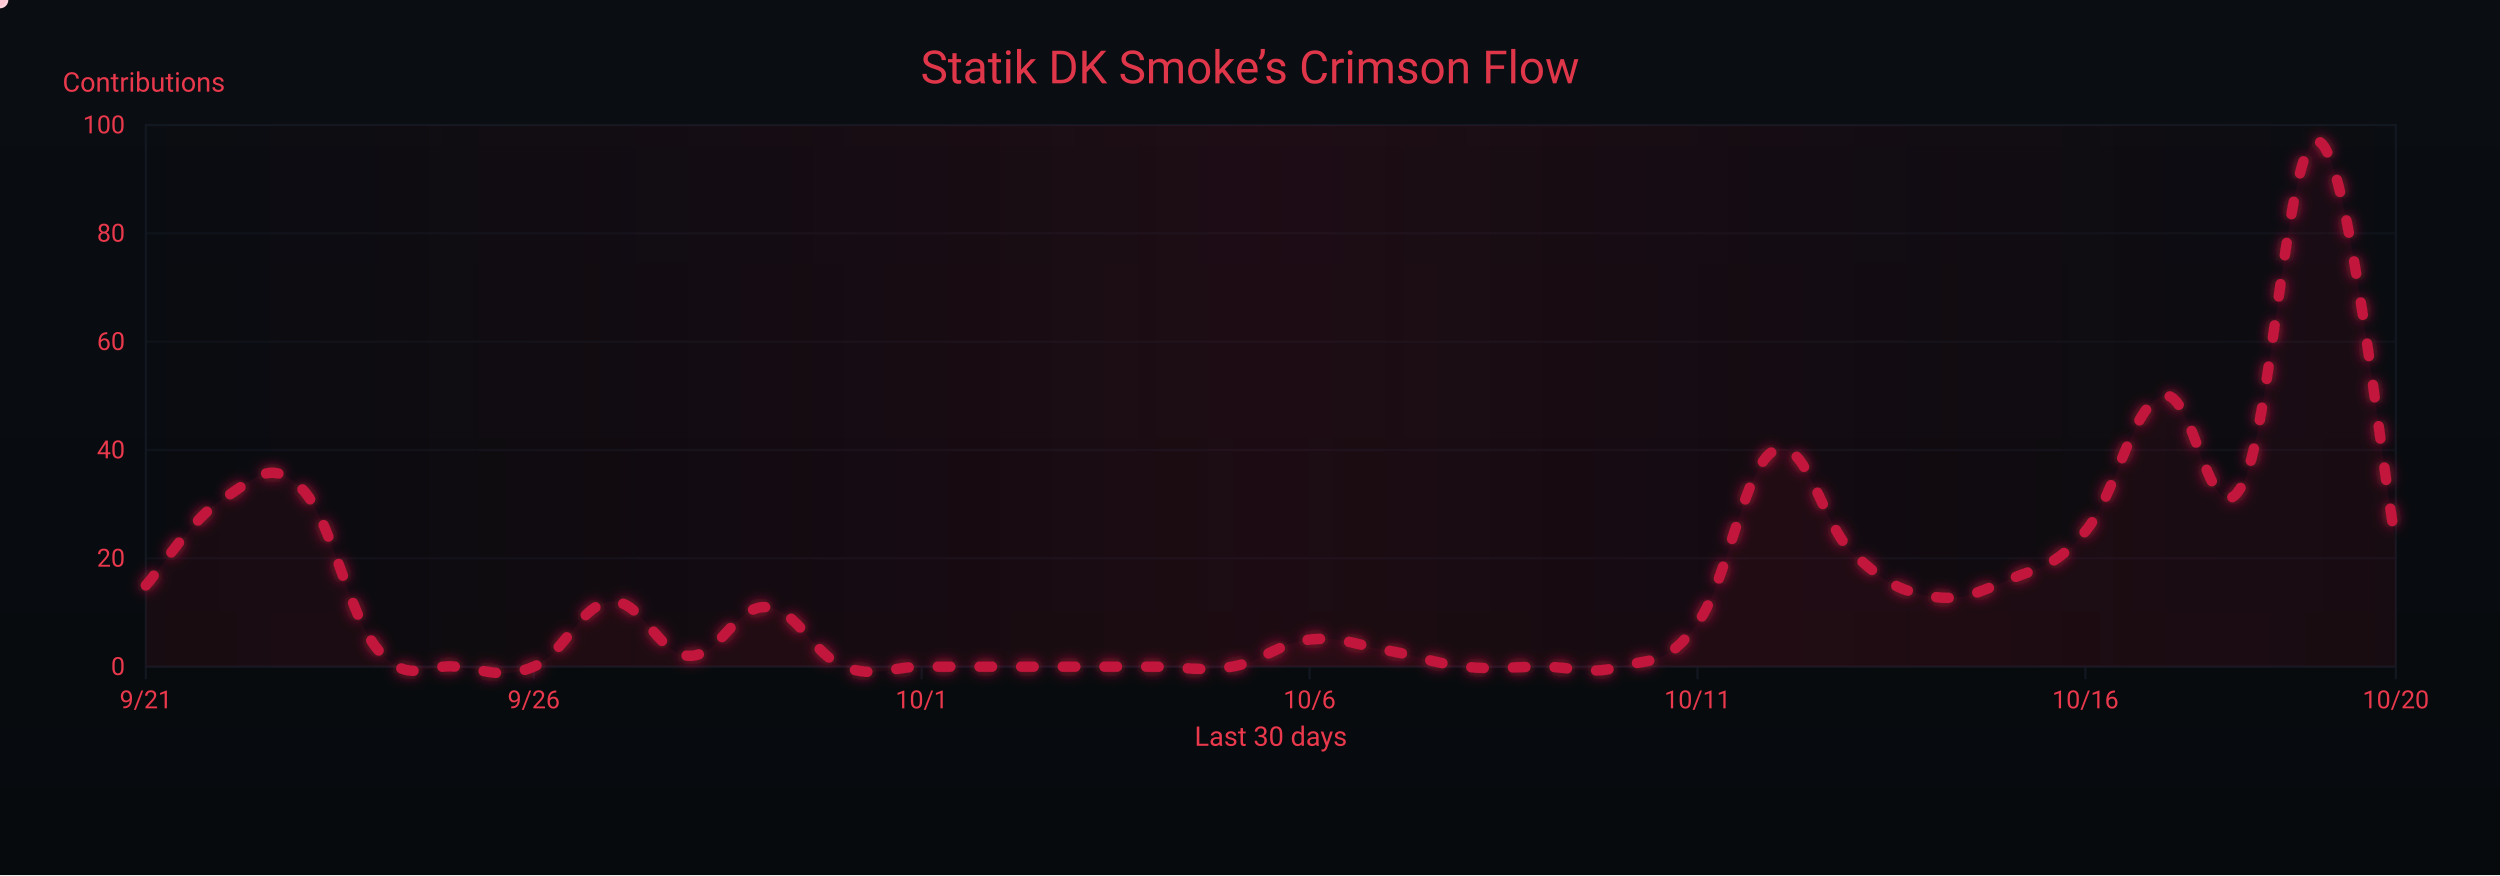
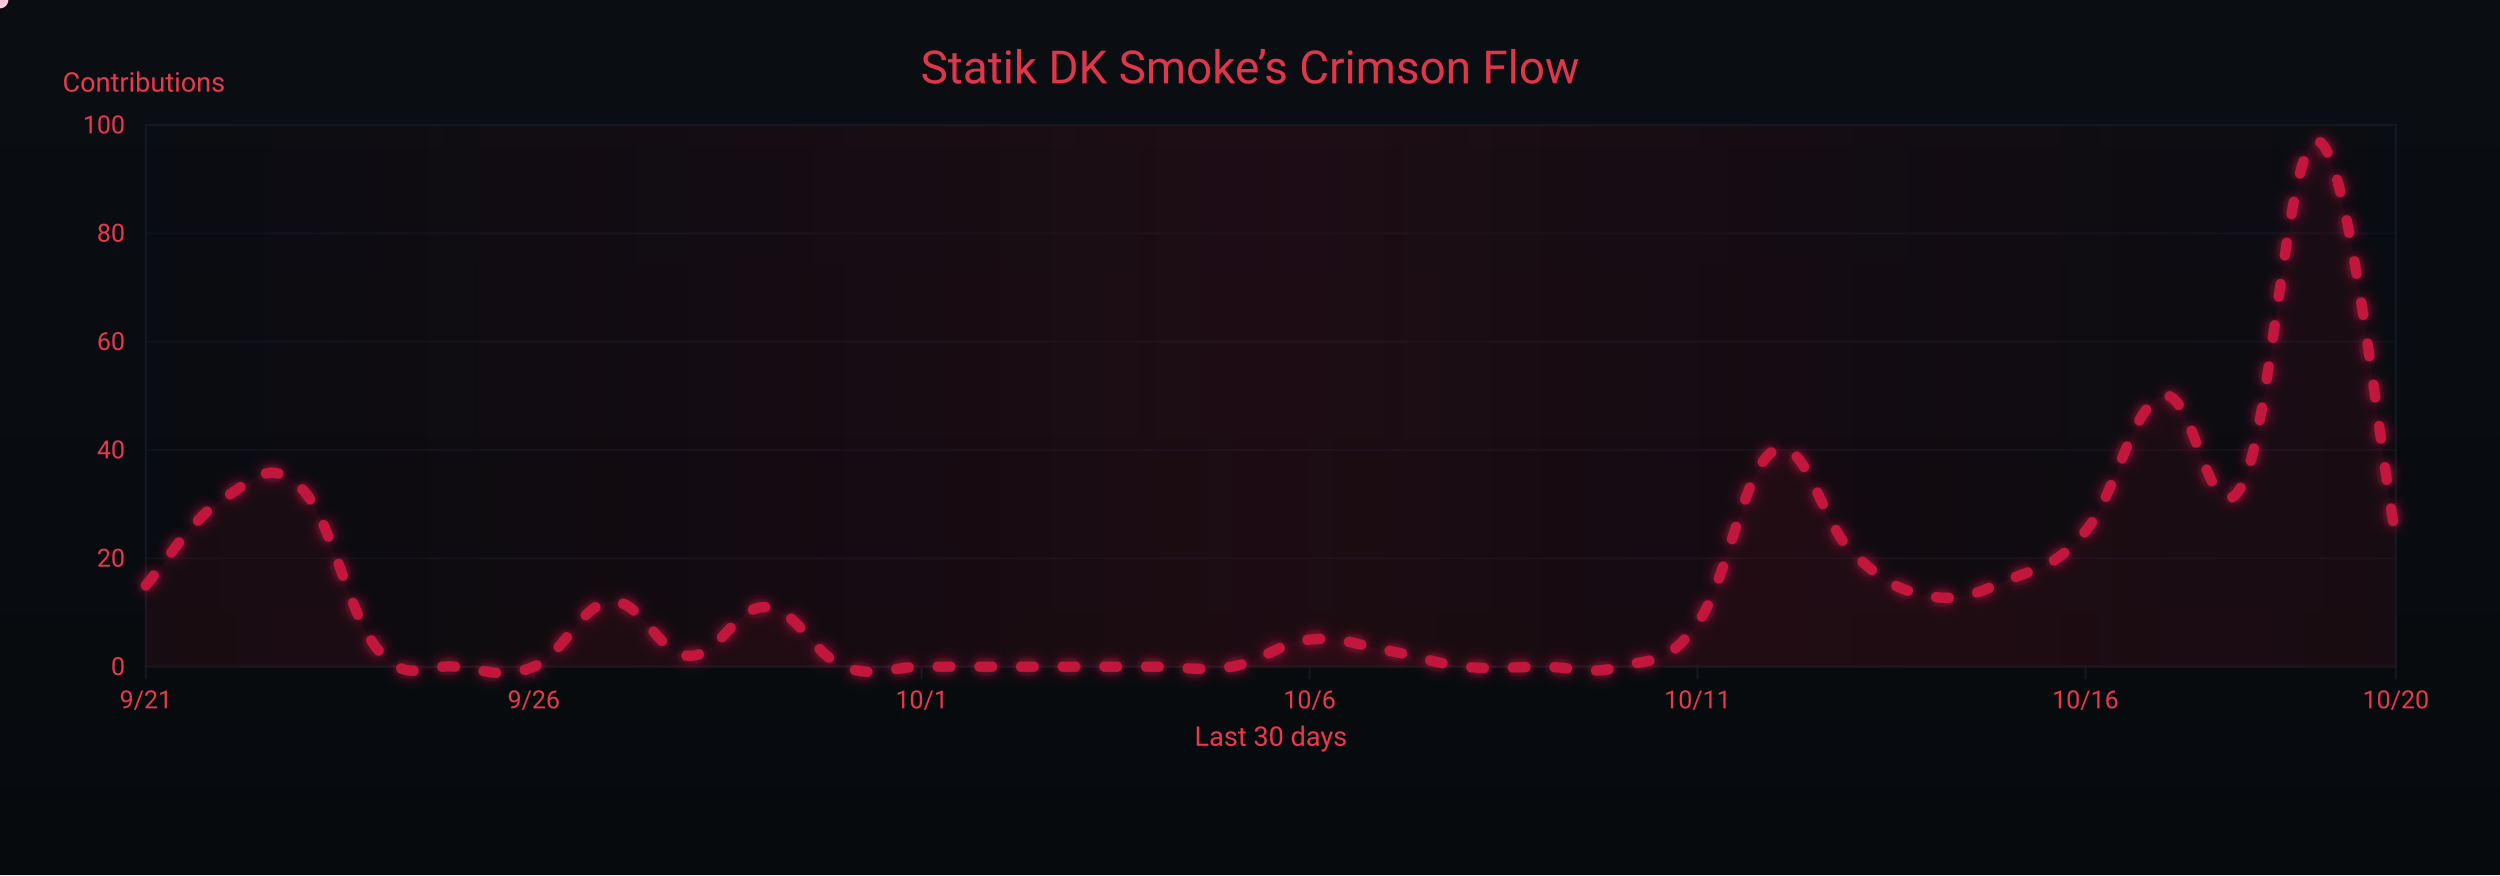
<svg xmlns="http://www.w3.org/2000/svg" width="1200" height="420" viewBox="0 0 1200 420" role="img" aria-label="Crimson Flow Graph">
  <defs>
    <linearGradient id="bgGrad" x1="0" y1="0" x2="0" y2="1">
      <stop offset="0%" stop-color="#0a0d12" />
      <stop offset="100%" stop-color="#070a0d" />
    </linearGradient>
    <filter id="glow">
      <feGaussianBlur stdDeviation="3" result="b1" />
      <feMerge>
        <feMergeNode in="b1" />
        <feMergeNode in="SourceGraphic" />
      </feMerge>
    </filter>
    <linearGradient id="sheen" x1="0" y1="0" x2="1" y2="0">
      <stop offset="0%" stop-color="#9b0e2a" stop-opacity="0" />
      <stop offset="50%" stop-color="#9b0e2a" stop-opacity=".14" />
      <stop offset="100%" stop-color="#9b0e2a" stop-opacity="0" />
      <animateTransform attributeName="gradientTransform" type="translate" from="-1 0" to="1 0" dur="9s" repeatCount="indefinite" />
    </linearGradient>
  </defs>
  <rect width="1200" height="420" fill="url(#bgGrad)" />
  <rect x="70" y="60" width="1080" height="260" fill="none" stroke="#121821" stroke-width="1" />
  <g font-family="ui-sans-serif,system-ui,-apple-system,Segoe UI,Roboto,Ubuntu,Arial" font-size="12">
    <path d="M70,320.0 H1150" stroke="#121821" stroke-width="1" opacity="0.6" />
    <text x="60" y="324.0" text-anchor="end" fill="#ea384c">0</text>
    <path d="M70,268.0 H1150" stroke="#121821" stroke-width="1" opacity="0.6" />
    <text x="60" y="272.0" text-anchor="end" fill="#ea384c">20</text>
    <path d="M70,216.0 H1150" stroke="#121821" stroke-width="1" opacity="0.6" />
    <text x="60" y="220.0" text-anchor="end" fill="#ea384c">40</text>
    <path d="M70,164.0 H1150" stroke="#121821" stroke-width="1" opacity="0.6" />
    <text x="60" y="168.0" text-anchor="end" fill="#ea384c">60</text>
    <path d="M70,112.0 H1150" stroke="#121821" stroke-width="1" opacity="0.6" />
    <text x="60" y="116.0" text-anchor="end" fill="#ea384c">80</text>
    <path d="M70,60.0 H1150" stroke="#121821" stroke-width="1" opacity="0.6" />
    <text x="60" y="64.0" text-anchor="end" fill="#ea384c">100</text>
    <text x="30" y="44" fill="#ea384c" font-size="13">Contributions</text>
  </g>
  <g font-family="ui-sans-serif,system-ui,-apple-system,Segoe UI,Roboto,Ubuntu,Arial" font-size="12">
    <path d="M70.0,320 V326" stroke="#121821" stroke-width="1" />
    <text x="70.0" y="340" text-anchor="middle" fill="#ea384c">9/21</text>
    <path d="M256.2,320 V326" stroke="#121821" stroke-width="1" />
    <text x="256.2" y="340" text-anchor="middle" fill="#ea384c">9/26</text>
    <path d="M442.4,320 V326" stroke="#121821" stroke-width="1" />
    <text x="442.4" y="340" text-anchor="middle" fill="#ea384c">10/1</text>
    <path d="M628.6,320 V326" stroke="#121821" stroke-width="1" />
    <text x="628.6" y="340" text-anchor="middle" fill="#ea384c">10/6</text>
    <path d="M814.8,320 V326" stroke="#121821" stroke-width="1" />
    <text x="814.8" y="340" text-anchor="middle" fill="#ea384c">10/11</text>
    <path d="M1001.0,320 V326" stroke="#121821" stroke-width="1" />
    <text x="1001.0" y="340" text-anchor="middle" fill="#ea384c">10/16</text>
    <path d="M1150.0,320 V326" stroke="#121821" stroke-width="1" />
    <text x="1150.0" y="340" text-anchor="middle" fill="#ea384c">10/20</text>
    <text x="610" y="358" text-anchor="middle" fill="#ea384c" font-size="13">Last 30 days</text>
  </g>
  <rect x="70" y="60" width="1080" height="260" fill="url(#sheen)" />
  <text x="600" y="40" text-anchor="middle" font-family="ui-sans-serif,system-ui,-apple-system,Segoe UI,Roboto,Ubuntu,Arial" font-size="22" fill="#ea384c" opacity=".95">Statik DK Smoke’s Crimson Flow</text>
-   <path d="M70.0,281.0 C77.4,272.7 92.3,248.8 107.2,239.4 C122.1,230.0 129.6,219.6 144.5,234.2 C159.4,248.8 166.8,295.0 181.7,312.2 C196.6,329.4 204.1,318.4 219.0,320.0 C233.9,321.6 241.3,326.2 256.2,320.0 C271.1,313.8 278.6,289.8 293.4,288.8 C308.3,287.8 315.8,314.3 330.7,314.8 C345.6,315.3 353.0,290.4 367.9,291.4 C382.8,292.4 390.3,314.3 405.2,320.0 C420.1,325.7 427.5,320.0 442.4,320.0 C457.3,320.0 464.8,320.0 479.7,320.0 C494.6,320.0 502.0,320.0 516.9,320.0 C531.8,320.0 539.2,320.0 554.1,320.0 C569.0,320.0 576.5,322.6 591.4,320.0 C606.3,317.4 613.7,308.6 628.6,307.0 C643.5,305.4 651.0,309.6 665.9,312.2 C680.8,314.8 688.2,318.4 703.1,320.0 C718.0,321.6 725.4,320.0 740.3,320.0 C755.2,320.0 762.7,324.2 777.6,320.0 C792.5,315.8 799.9,320.0 814.8,299.2 C829.7,278.4 837.2,222.8 852.1,216.0 C867.0,209.2 874.4,251.4 889.3,265.4 C904.2,279.4 911.7,283.6 926.6,286.2 C941.4,288.8 948.9,284.6 963.8,278.4 C978.7,272.2 986.1,272.7 1001.0,255.0 C1015.9,237.3 1023.4,194.2 1038.3,190.0 C1053.2,185.8 1060.6,258.6 1075.5,234.2 C1090.4,209.8 1097.9,62.6 1112.8,67.8 C1127.7,73.0 1142.6,221.7 1150.0,260.2 L 1150,320 L 70,320 Z" fill="#7a0f26" opacity=".13">
+   <path d="M70.0,281.0 C77.4,272.7 92.3,248.8 107.2,239.4 C122.1,230.0 129.6,219.6 144.5,234.2 C159.4,248.8 166.8,295.0 181.7,312.2 C196.6,329.4 204.1,318.4 219.0,320.0 C233.9,321.6 241.3,326.2 256.2,320.0 C271.1,313.8 278.6,289.8 293.4,288.8 C308.3,287.8 315.8,314.3 330.7,314.8 C345.6,315.3 353.0,290.4 367.9,291.4 C382.8,292.4 390.3,314.3 405.2,320.0 C420.1,325.7 427.5,320.0 442.4,320.0 C457.3,320.0 464.8,320.0 479.7,320.0 C494.6,320.0 502.0,320.0 516.9,320.0 C531.8,320.0 539.2,320.0 554.1,320.0 C569.0,320.0 576.5,322.6 591.4,320.0 C606.3,317.4 613.7,308.6 628.6,307.0 C643.5,305.4 651.0,309.6 665.9,312.2 C680.8,314.8 688.2,318.4 703.1,320.0 C718.0,321.6 725.4,320.0 740.3,320.0 C755.2,320.0 762.7,324.2 777.6,320.0 C792.5,315.8 799.9,320.0 814.8,299.2 C829.7,278.4 837.2,222.8 852.1,216.0 C867.0,209.2 874.4,251.4 889.3,265.4 C904.2,279.4 911.7,283.6 926.6,286.2 C941.4,288.8 948.9,284.6 963.8,278.4 C978.7,272.2 986.1,272.7 1001.0,255.0 C1015.9,237.3 1023.4,194.2 1038.3,190.0 C1053.2,185.8 1060.6,258.6 1075.5,234.2 C1090.4,209.8 1097.9,63.1 1112.8,67.8 C1127.7,72.5 1142.6,219.6 1150.0,257.6 L 1150,320 L 70,320 Z" fill="#7a0f26" opacity=".13">
    <animate attributeName="opacity" values=".10;.17;.10" dur="6s" repeatCount="indefinite" />
  </path>
-   <path id="curve" d="M70.0,281.0 C77.4,272.7 92.3,248.8 107.2,239.4 C122.1,230.0 129.6,219.6 144.5,234.2 C159.4,248.8 166.8,295.0 181.7,312.2 C196.6,329.4 204.1,318.4 219.0,320.0 C233.9,321.6 241.3,326.2 256.2,320.0 C271.1,313.8 278.6,289.8 293.4,288.8 C308.3,287.8 315.8,314.3 330.7,314.8 C345.6,315.3 353.0,290.4 367.9,291.4 C382.8,292.4 390.3,314.3 405.2,320.0 C420.1,325.7 427.5,320.0 442.4,320.0 C457.3,320.0 464.8,320.0 479.7,320.0 C494.6,320.0 502.0,320.0 516.9,320.0 C531.8,320.0 539.2,320.0 554.1,320.0 C569.0,320.0 576.5,322.6 591.4,320.0 C606.3,317.4 613.7,308.6 628.6,307.0 C643.5,305.4 651.0,309.6 665.9,312.2 C680.8,314.8 688.2,318.4 703.1,320.0 C718.0,321.6 725.4,320.0 740.3,320.0 C755.2,320.0 762.7,324.2 777.6,320.0 C792.5,315.8 799.9,320.0 814.8,299.2 C829.7,278.4 837.2,222.8 852.1,216.0 C867.0,209.2 874.4,251.4 889.3,265.4 C904.2,279.4 911.7,283.6 926.6,286.2 C941.4,288.8 948.9,284.6 963.8,278.4 C978.7,272.2 986.1,272.7 1001.0,255.0 C1015.9,237.3 1023.4,194.2 1038.3,190.0 C1053.2,185.8 1060.6,258.6 1075.5,234.2 C1090.4,209.8 1097.9,62.6 1112.8,67.8 C1127.7,73.0 1142.6,221.7 1150.0,260.2" fill="none" stroke="#c3193d" stroke-width="5" stroke-linecap="round" stroke-linejoin="round" stroke-dasharray="6 14" filter="url(#glow)">
+   <path id="curve" d="M70.0,281.0 C77.4,272.7 92.3,248.8 107.2,239.4 C122.1,230.0 129.6,219.6 144.5,234.2 C159.4,248.8 166.8,295.0 181.7,312.2 C196.6,329.4 204.1,318.4 219.0,320.0 C233.9,321.6 241.3,326.2 256.2,320.0 C271.1,313.8 278.6,289.8 293.4,288.8 C308.3,287.8 315.8,314.3 330.7,314.8 C345.6,315.3 353.0,290.4 367.9,291.4 C382.8,292.4 390.3,314.3 405.2,320.0 C420.1,325.7 427.5,320.0 442.4,320.0 C457.3,320.0 464.8,320.0 479.7,320.0 C494.6,320.0 502.0,320.0 516.9,320.0 C531.8,320.0 539.2,320.0 554.1,320.0 C569.0,320.0 576.5,322.6 591.4,320.0 C606.3,317.4 613.7,308.6 628.6,307.0 C643.5,305.4 651.0,309.6 665.9,312.2 C680.8,314.8 688.2,318.4 703.1,320.0 C718.0,321.6 725.4,320.0 740.3,320.0 C755.2,320.0 762.7,324.2 777.6,320.0 C792.5,315.8 799.9,320.0 814.8,299.2 C829.7,278.4 837.2,222.8 852.1,216.0 C867.0,209.2 874.4,251.4 889.3,265.4 C904.2,279.4 911.7,283.6 926.6,286.2 C941.4,288.8 948.9,284.6 963.8,278.4 C978.7,272.2 986.1,272.7 1001.0,255.0 C1015.9,237.3 1023.4,194.2 1038.3,190.0 C1053.2,185.8 1060.6,258.6 1075.5,234.2 C1090.4,209.8 1097.9,63.1 1112.8,67.8 C1127.7,72.5 1142.6,219.6 1150.0,257.6" fill="none" stroke="#c3193d" stroke-width="5" stroke-linecap="round" stroke-linejoin="round" stroke-dasharray="6 14" filter="url(#glow)">
    <animate attributeName="stroke-dashoffset" values="0;-220" dur="4.8s" repeatCount="indefinite" />
  </path>
  <g fill="#ffd1db">
    <circle r="4">
      <animateMotion dur="7s" rotate="auto" repeatCount="indefinite">
        <mpath href="#curve" />
      </animateMotion>
      <animate attributeName="opacity" values="1;.3;1" dur="2.2s" repeatCount="indefinite" />
    </circle>
    <circle r="3" fill="#ffffff">
      <animateMotion dur="8.2s" begin="1s" rotate="auto" repeatCount="indefinite">
        <mpath href="#curve" />
      </animateMotion>
      <animate attributeName="opacity" values=".7;.2;.7" dur="2.4s" repeatCount="indefinite" />
    </circle>
    <circle r="3" fill="#ffc7d3">
      <animateMotion dur="6s" begin="2s" rotate="auto" repeatCount="indefinite">
        <mpath href="#curve" />
      </animateMotion>
      <animate attributeName="opacity" values=".8;.3;.8" dur="2s" repeatCount="indefinite" />
    </circle>
  </g>
</svg>
